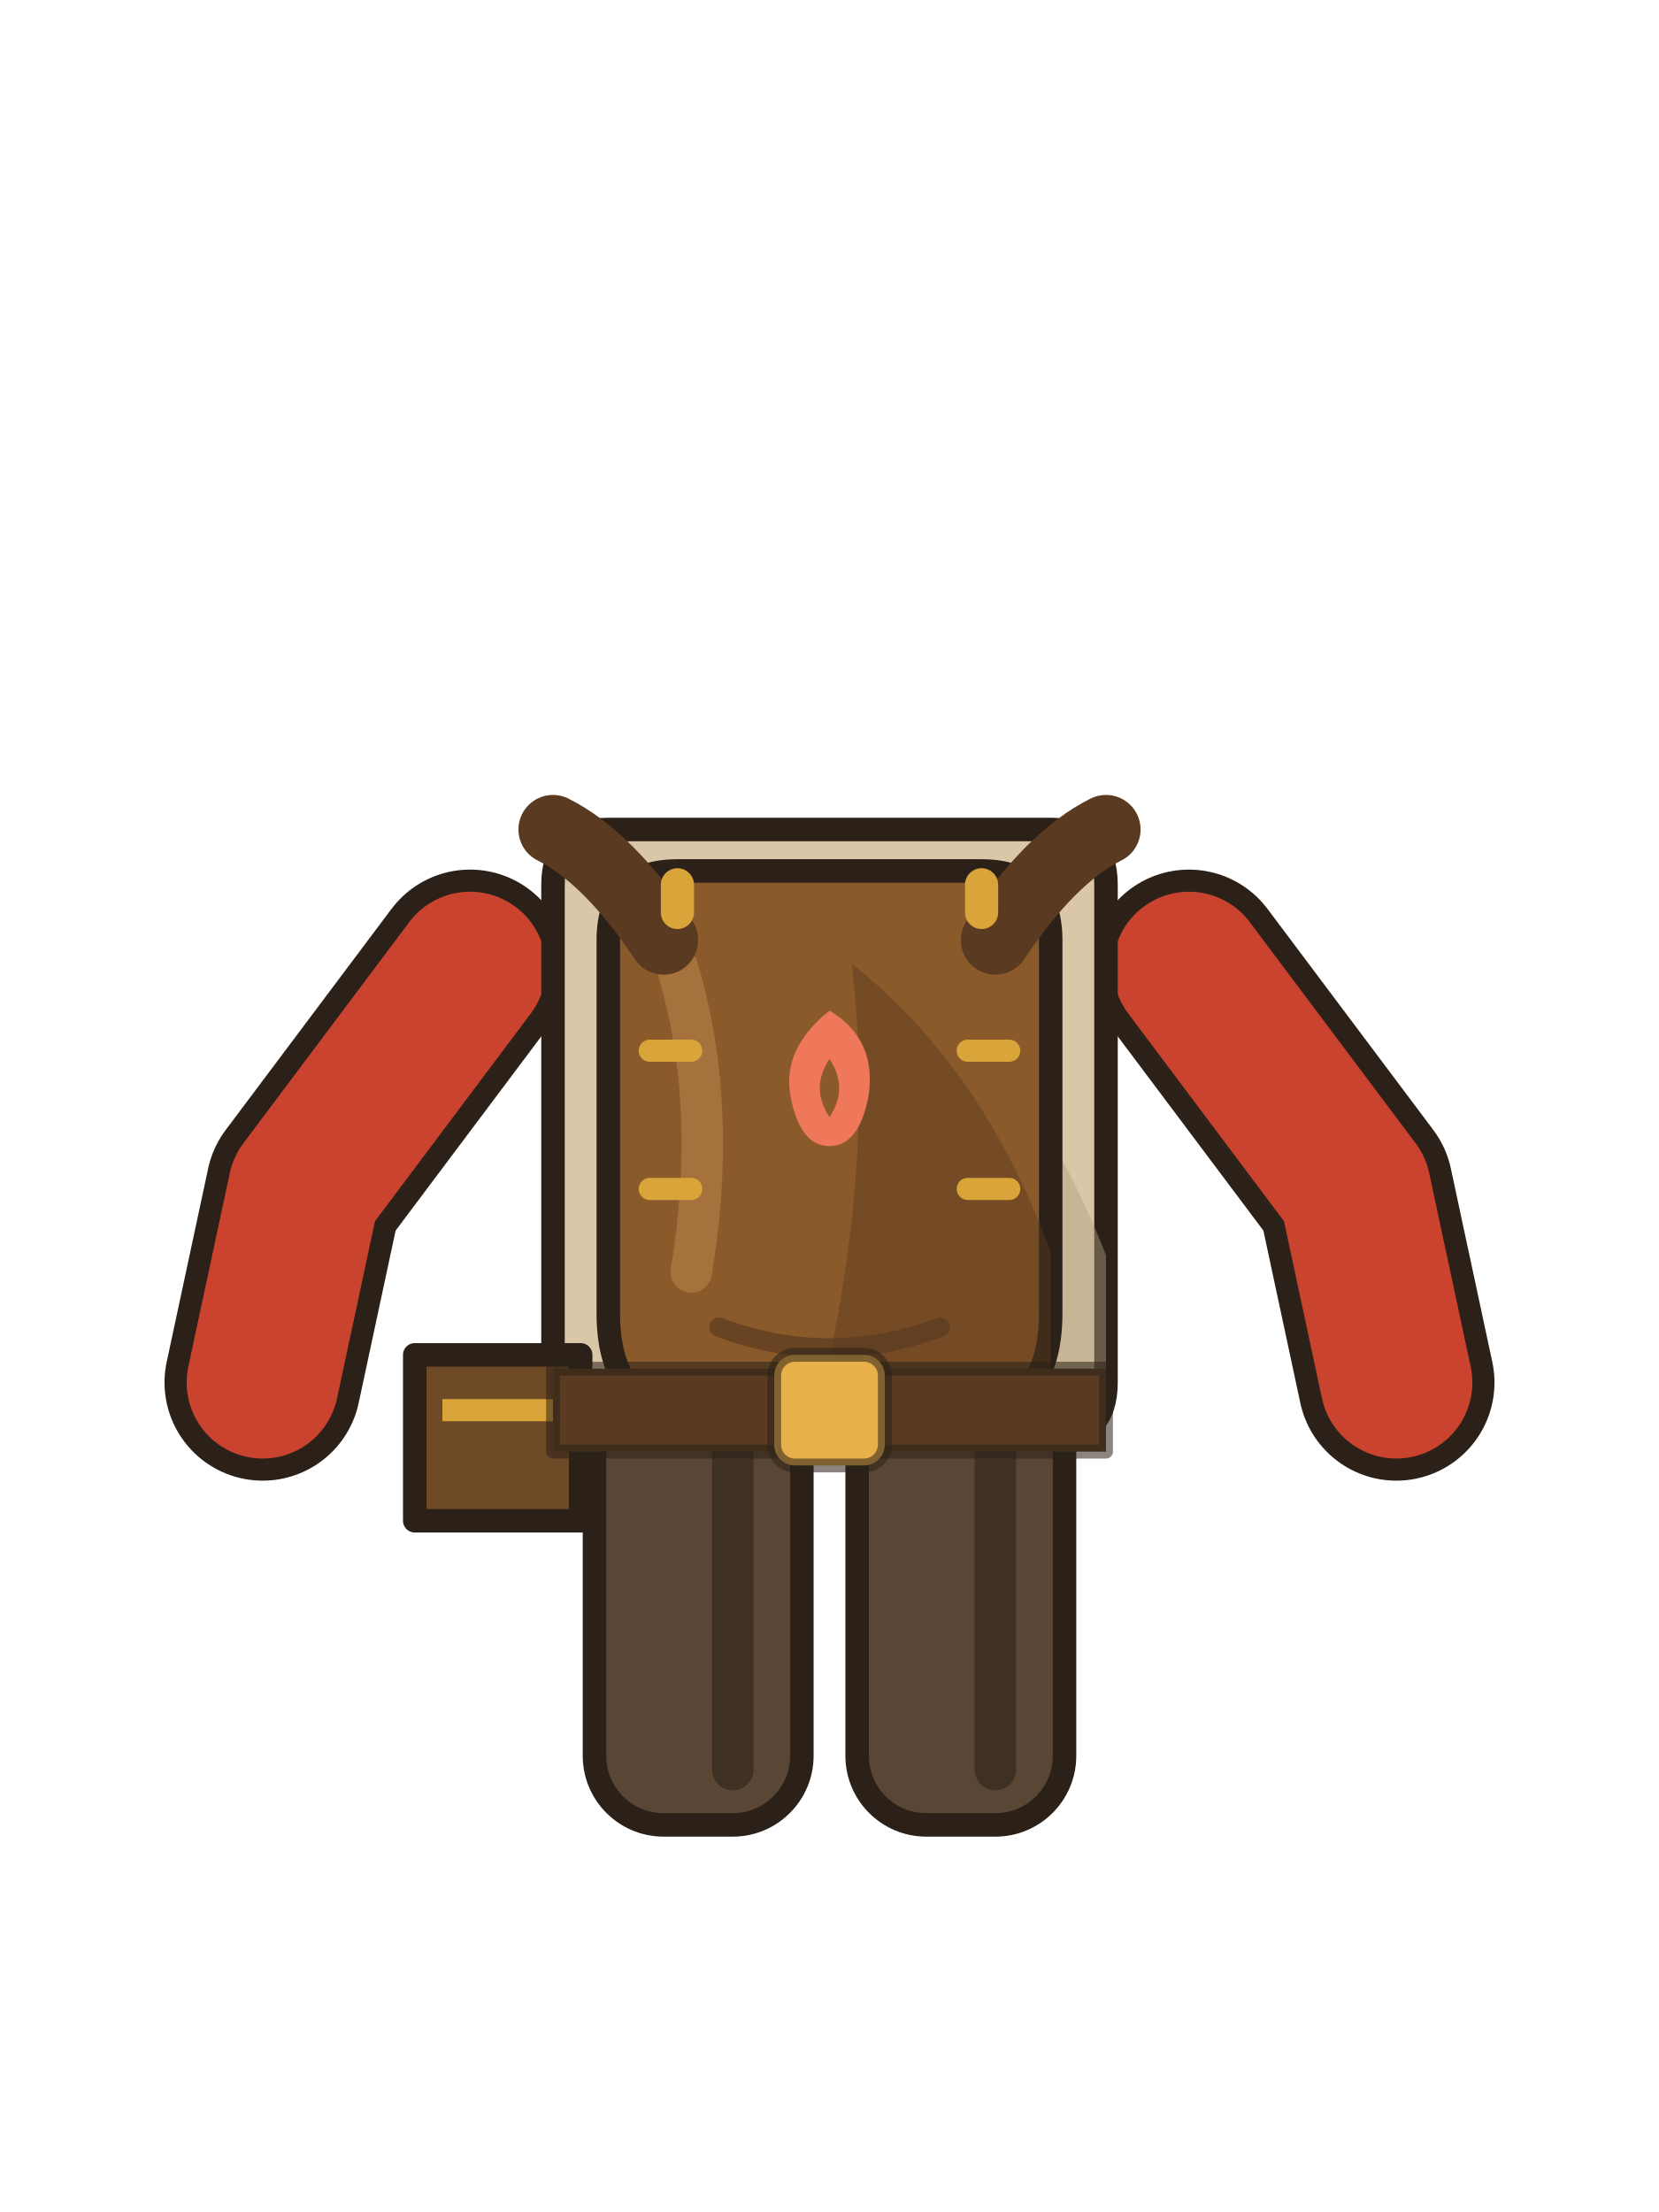
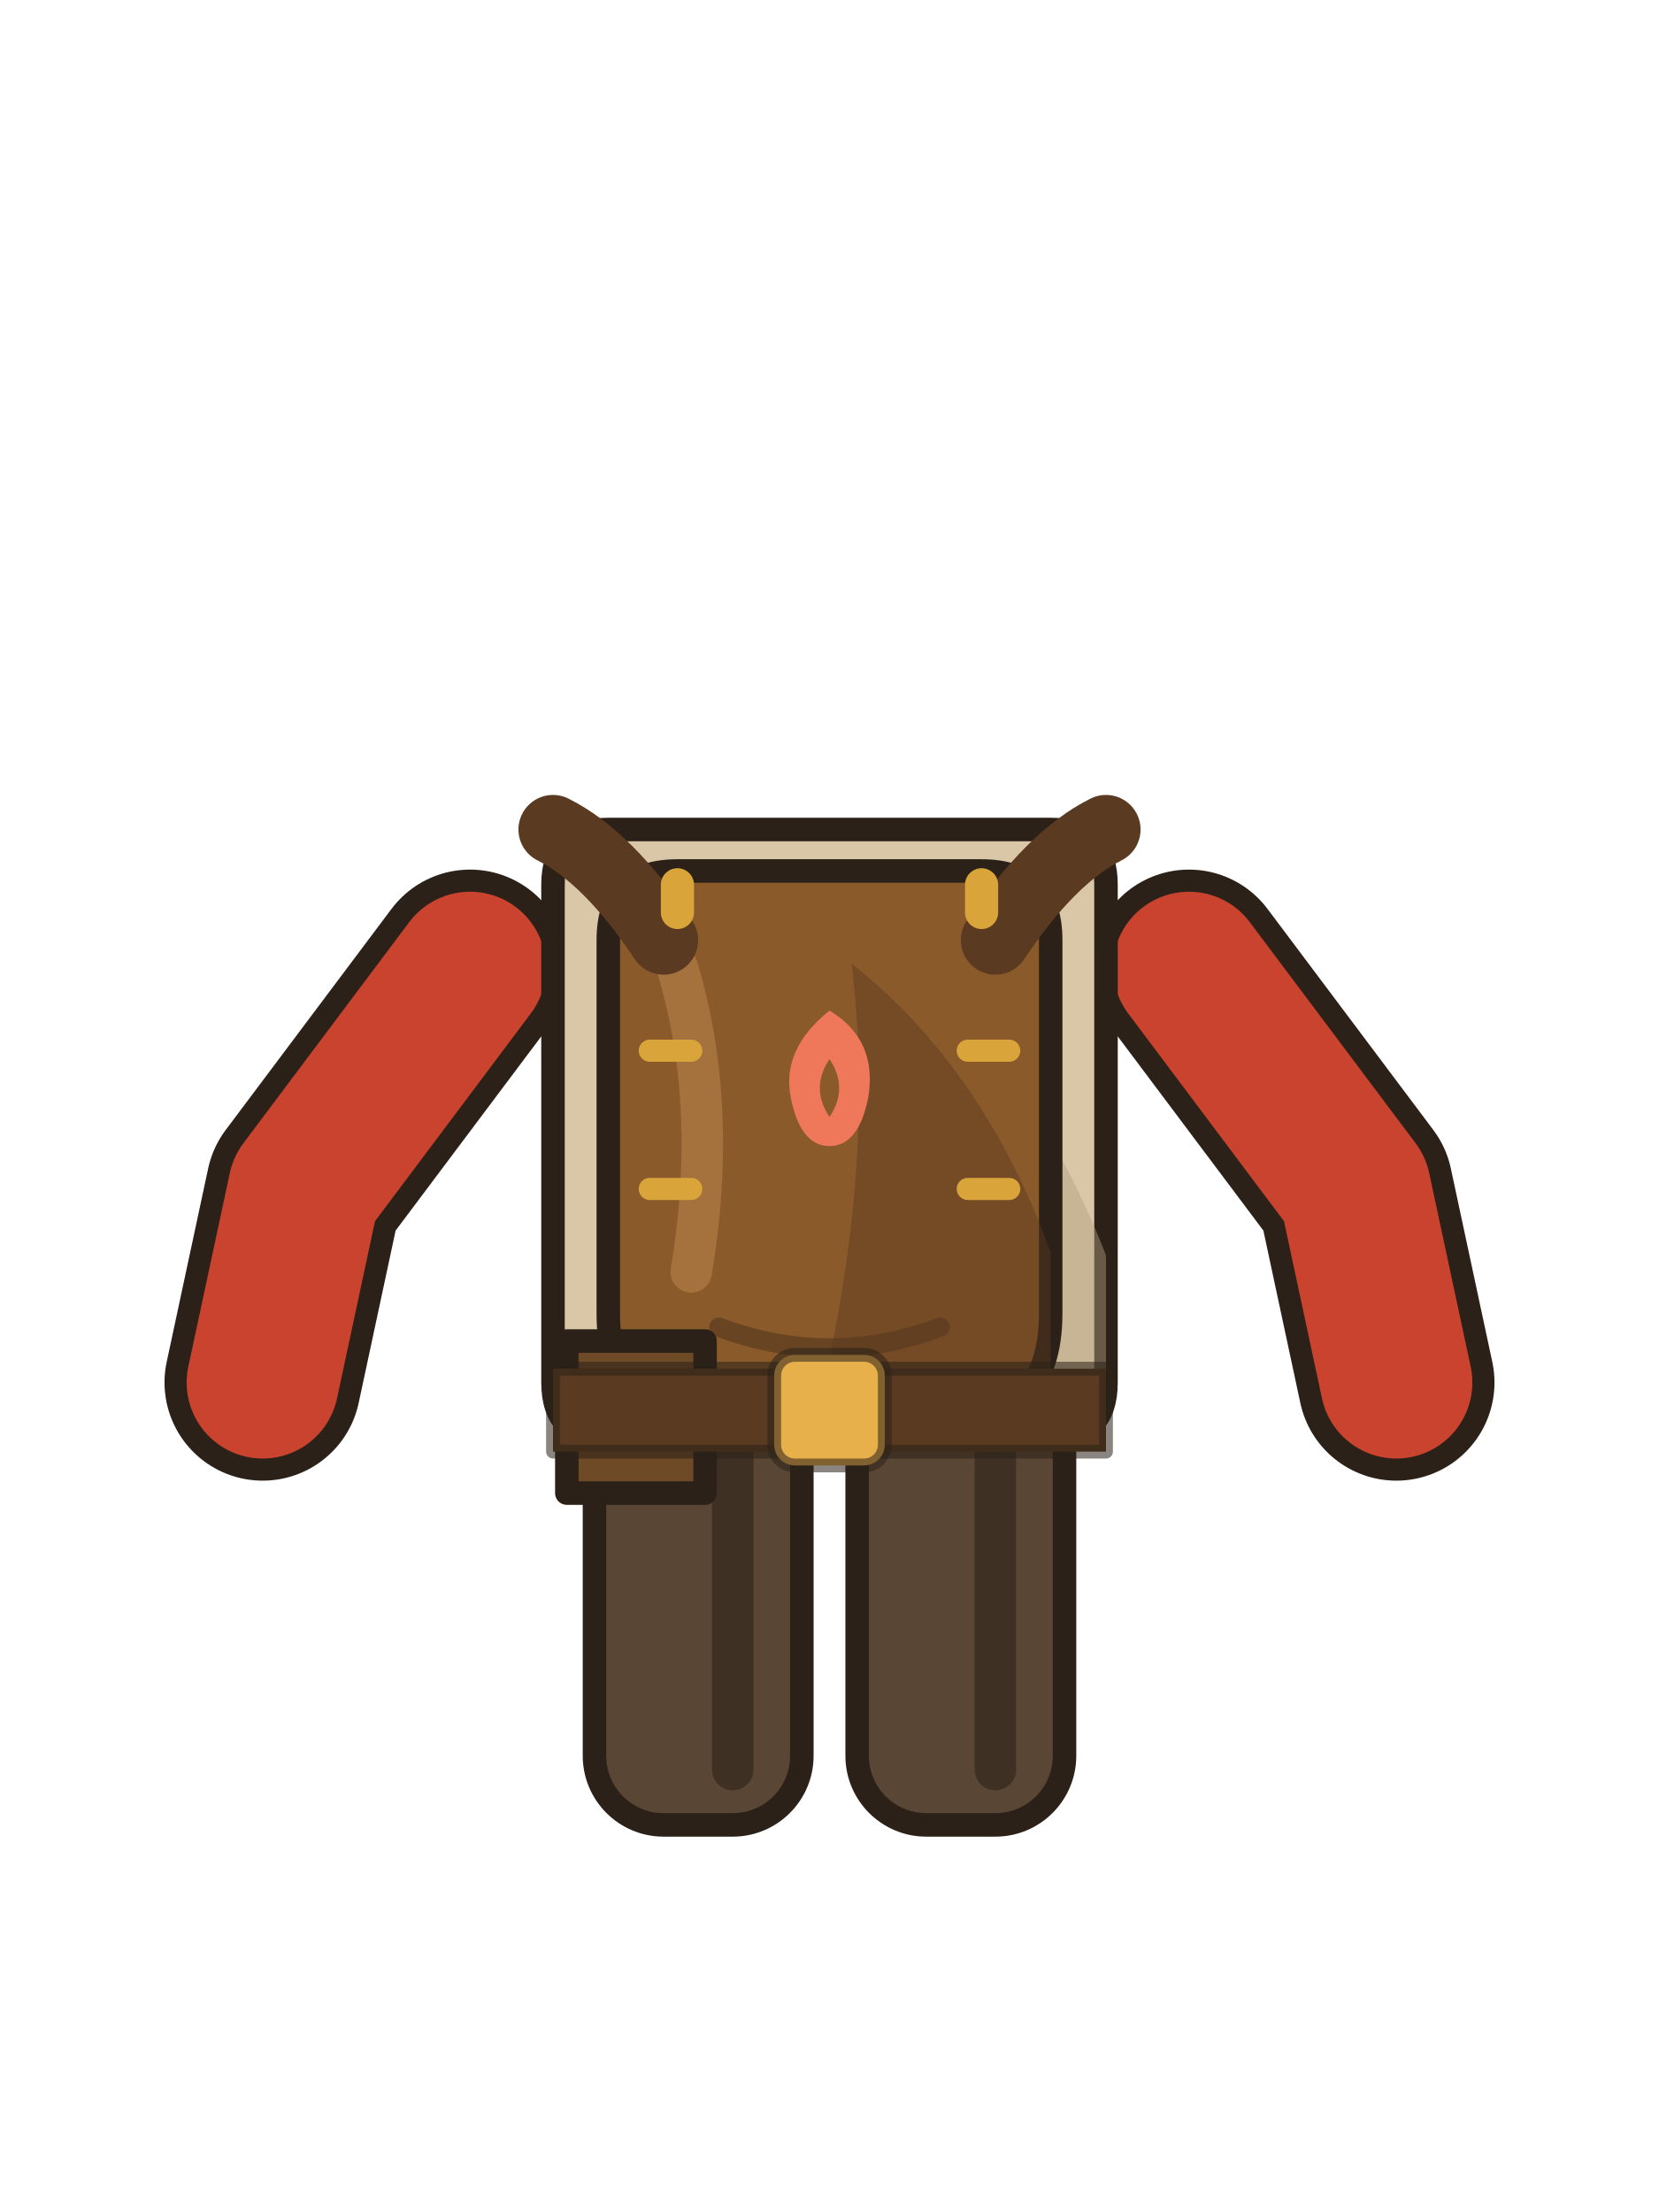
<svg xmlns="http://www.w3.org/2000/svg" width="120" height="160" viewBox="0 0 120 160">
  <rect x="43" y="100" width="15" height="32" rx="5" fill="#5a4634" stroke="#2b2118" stroke-width="1.7" stroke-linejoin="round" stroke-linecap="round" />
  <rect x="62" y="100" width="15" height="32" rx="5" fill="#5a4634" stroke="#2b2118" stroke-width="1.7" stroke-linejoin="round" stroke-linecap="round" />
  <path d="M53,104 v24 M72,104 v24" stroke="#3f3024" stroke-width="3" stroke-linecap="round" />
  <path d="M34,70 L22,86 L19,100" fill="none" stroke="#2b2118" stroke-width="14.2" stroke-linecap="round" stroke-linejoin="round" />
  <path d="M86,70 L98,86 L101,100" fill="none" stroke="#2b2118" stroke-width="14.2" stroke-linecap="round" stroke-linejoin="round" />
  <path d="M34,70 L22,86 L19,100" fill="none" stroke="#c9432e" stroke-width="11" stroke-linecap="round" stroke-linejoin="round" />
  <path d="M86,70 L98,86 L101,100" fill="none" stroke="#c9432e" stroke-width="11" stroke-linecap="round" stroke-linejoin="round" />
  <path d="M40,64 q0,-4 4,-4 h32 q4,0 4,4 v36 q0,4 -4,4 h-32 q-4,0 -4,-4z" fill="#d9c7a8" stroke="#2b2118" stroke-width="1.7" stroke-linejoin="round" stroke-linecap="round" />
  <path d="M62,66.6 q12,8.8 18,24.2 v13.2 q-14,0 -20,-4.4 q4,-17.6 2,-33z" fill="#b39f80" opacity=".45" />
  <path d="M45,68 v10" stroke="#efe6d4" stroke-width="2" stroke-linecap="round" />
  <path d="M50,88 q3,5 0,11" fill="none" stroke="#b39f80" stroke-width="1.2" stroke-linecap="round" opacity=".7" />
  <path d="M56,88 q3,5 0,11" fill="none" stroke="#b39f80" stroke-width="1.2" stroke-linecap="round" opacity=".7" />
  <path d="M44,68 q0,-5 5,-5 h22 q5,0 5,5 v27 q0,8 -8,8 h-16 q-8,0 -8,-8z" fill="#8a5a2b" stroke="#2b2118" stroke-width="1.7" stroke-linejoin="round" stroke-linecap="round" />
  <path d="M61.6,69.7 q9.6,7.6 14.4,20.9 v11.4 q-11.2,0 -16,-3.8 q3.2,-15.2 1.6,-28.5z" fill="#5a3a20" opacity=".45" />
  <path d="M49,70 q3,10 1,22" fill="none" stroke="#b07a45" stroke-width="3" stroke-linecap="round" opacity=".7" />
  <path d="M52,96 q8,3 16,0" fill="none" stroke="#5a3a20" stroke-width="1.4" stroke-linecap="round" opacity=".7" />
  <path d="M47,76 h3 M47,86 h3 M70,76 h3 M70,86 h3" stroke="#d9a53a" stroke-width="1.6" stroke-linecap="round" />
  <path d="M40,60 q4,2 8,8 M80,60 q-4,2 -8,8" stroke="#5a3a20" stroke-width="5" stroke-linecap="round" />
  <path d="M49,66 v-2 M71,66 v-2" stroke="#d9a53a" stroke-width="2.4" stroke-linecap="round" />
-   <path d="M30,98 h12 v12 h-12z" fill="#6f4a26" stroke="#2b2118" stroke-width="1.7" stroke-linejoin="round" stroke-linecap="round" />
-   <path d="M32,102 h8" stroke="#d9a53a" stroke-width="1.6" />
+   <path d="M41,97 h10 v11 h-10z" fill="#6f4a26" stroke="#2b2118" stroke-width="1.7" stroke-linejoin="round" stroke-linecap="round" />
+   <path d="M43,101 h6" stroke="#d9a53a" stroke-width="1.6" />
  <path d="M40,99 h40 v6 h-40z" fill="#5a3a20" stroke="#2b2118" stroke-width="1" stroke-opacity=".55" stroke-linejoin="round" stroke-linecap="round" />
  <rect x="56" y="98" width="8" height="8" rx="1.5" fill="#e8b04b" stroke="#2b2118" stroke-width="1" stroke-opacity=".55" stroke-linejoin="round" stroke-linecap="round" />
  <g transform="translate(60,78) scale(0.7)">
    <path d="M0,-7 q5,3 4,9 q-1,5 -4,5 q-3,0 -4,-5 q-1,-5 4,-9z M0,-2 q2,3 0,6 q-2,-3 0,-6z" fill="#f0785a" fill-rule="evenodd" />
  </g>
</svg>
